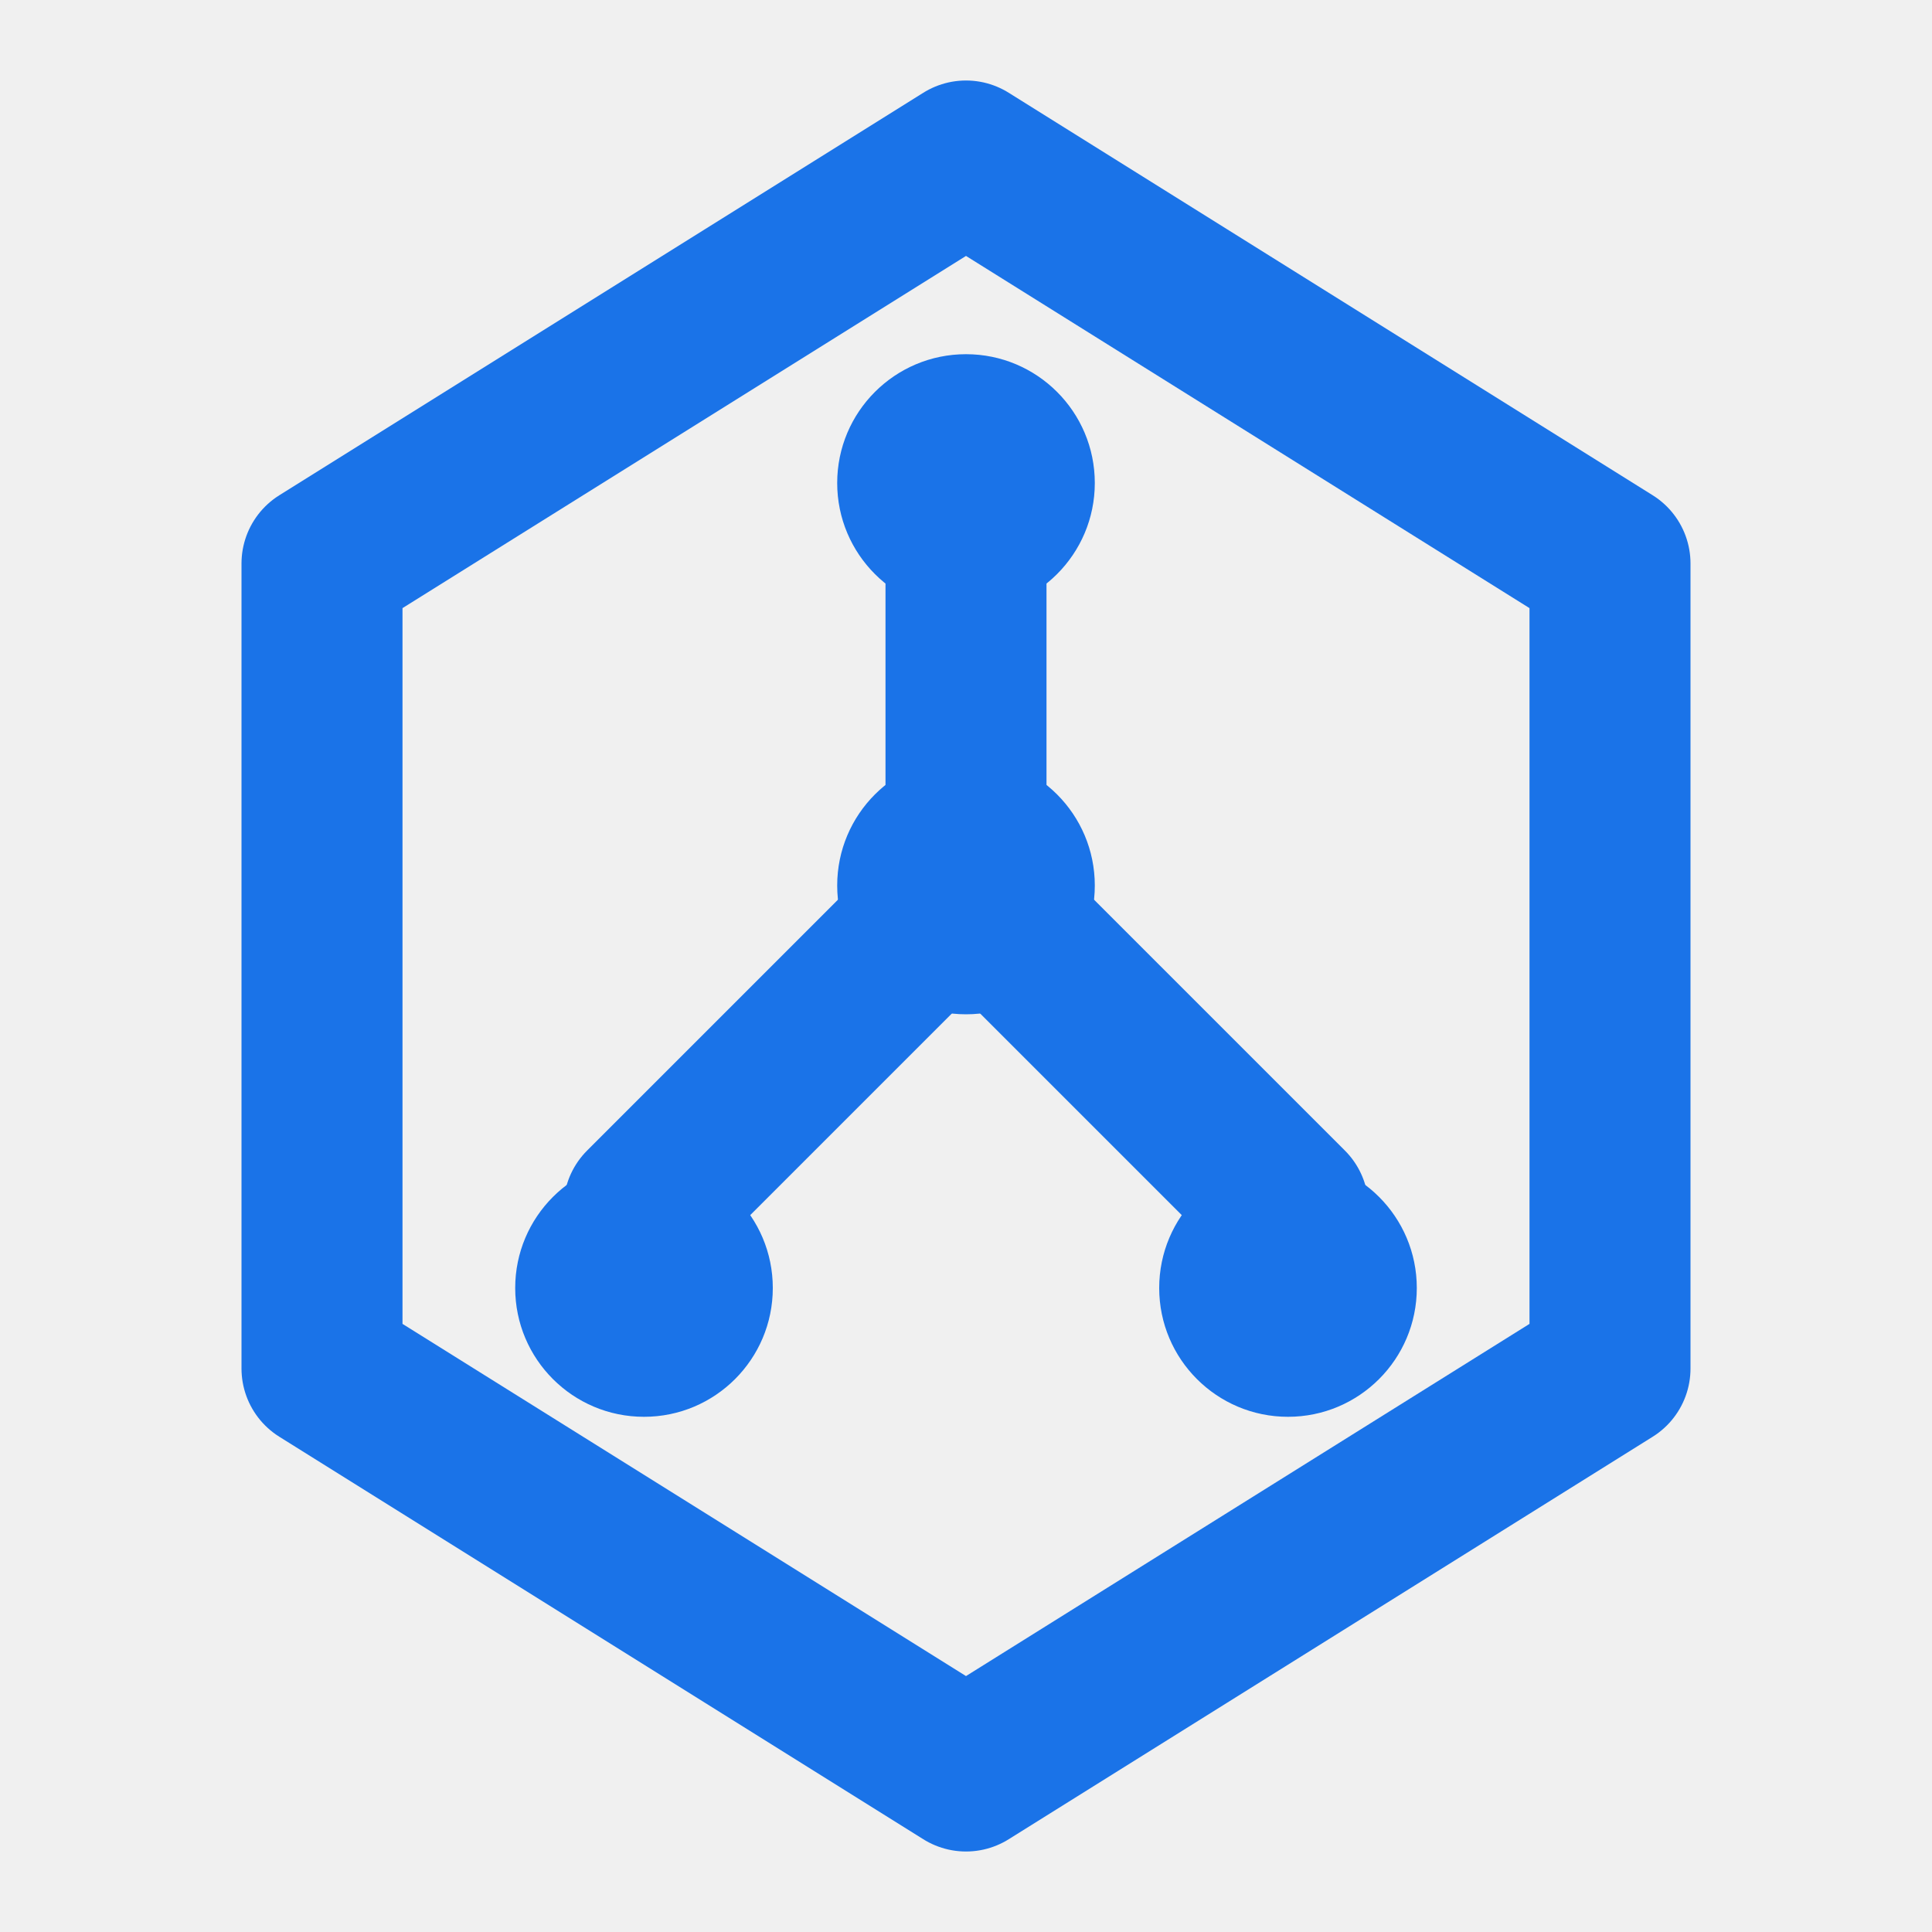
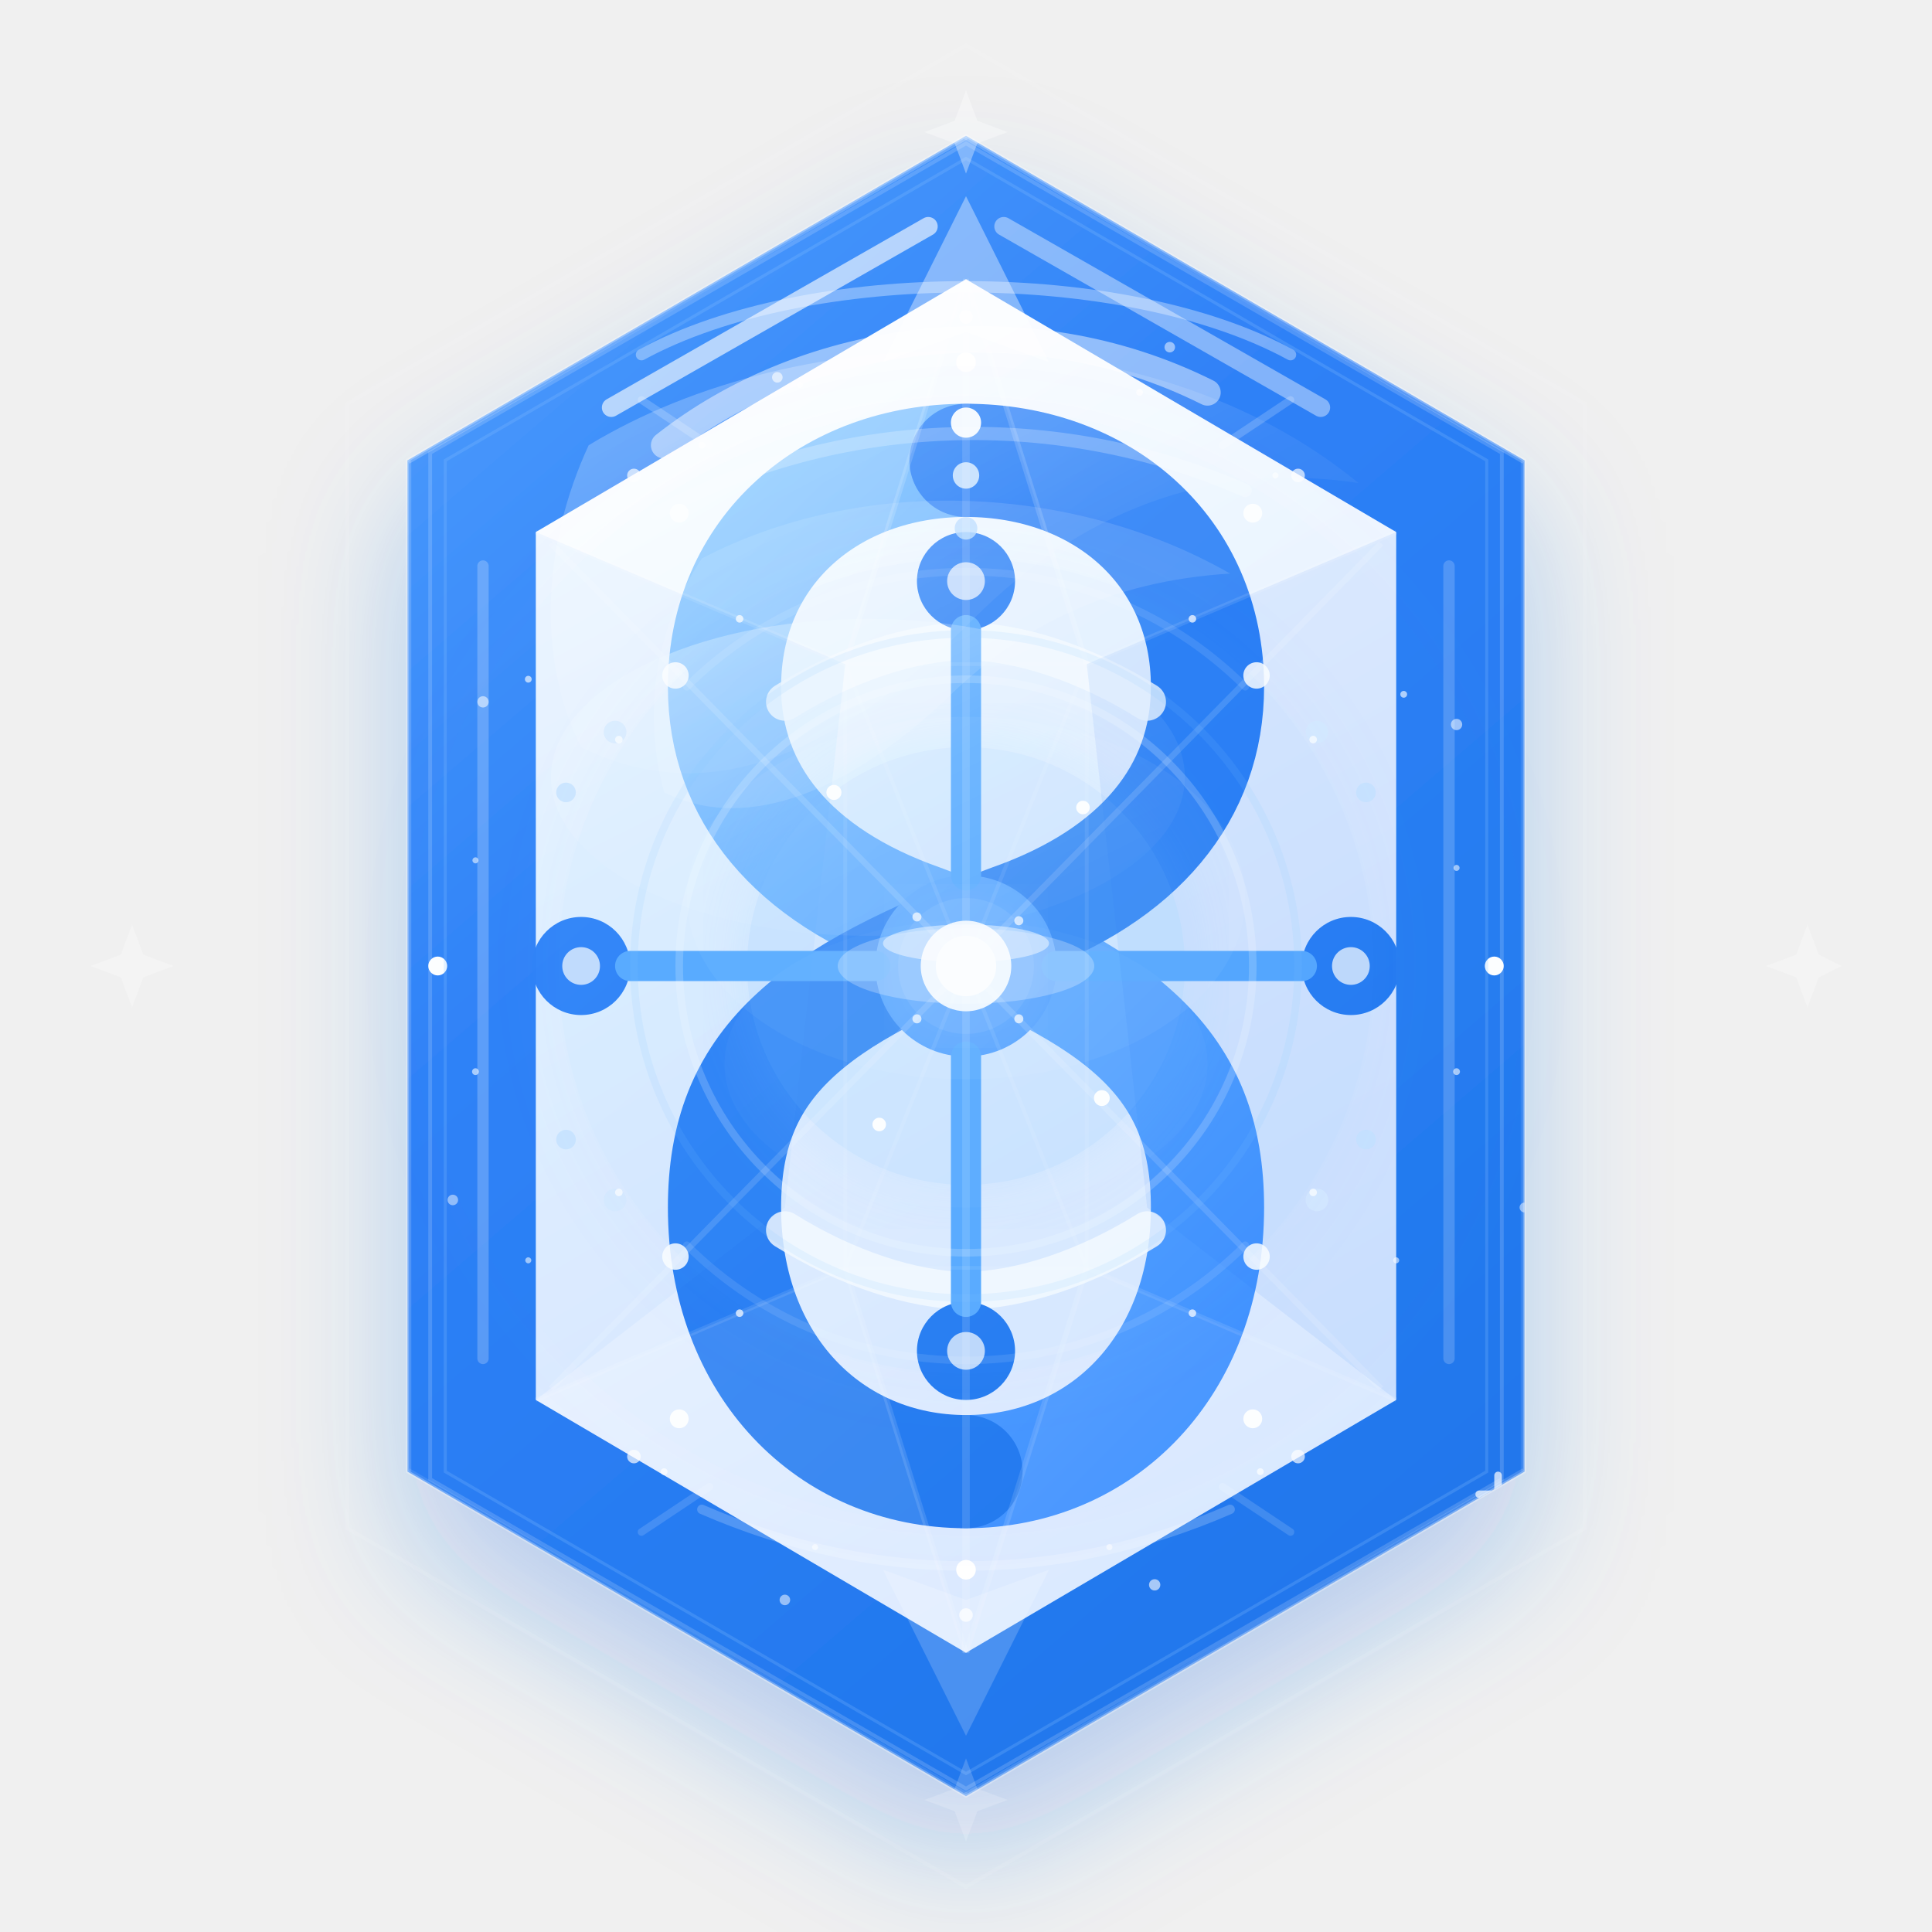
- <svg xmlns="http://www.w3.org/2000/svg" viewBox="0 0 24 24" width="24" height="24" aria-label="Training Generator tray mark">
-   <g fill="none" stroke="#1A73E8" stroke-width="2" stroke-linecap="round" stroke-linejoin="round">
-     <path d="M12 2 L20 7 V17 L12 22 L4 17 V7 Z" />
-     <path d="M12 7 V11 M12 11 L8 15 M12 11 L16 15" />
+ <svg xmlns="http://www.w3.org/2000/svg" width="512" height="512" viewBox="0 0 512 512">
+   <defs>
+     <linearGradient id="gOuter" x1="64" y1="32" x2="448" y2="480" gradientUnits="userSpaceOnUse">
+       <stop offset="0%" stop-color="#58A6FF" />
+       <stop offset="38%" stop-color="#2F81F7" />
+       <stop offset="100%" stop-color="#1A73E8" />
+     </linearGradient>
+     <linearGradient id="gInner" x1="180" y1="110" x2="352" y2="404" gradientUnits="userSpaceOnUse">
+       <stop offset="0%" stop-color="#FFFFFF" />
+       <stop offset="100%" stop-color="#DCEBFF" />
+     </linearGradient>
+     <linearGradient id="gCore" x1="160" y1="160" x2="352" y2="352" gradientUnits="userSpaceOnUse">
+       <stop offset="0%" stop-color="#7FC2FF" />
+       <stop offset="100%" stop-color="#3D8EFF" />
+     </linearGradient>
+     <linearGradient id="gHighlight" x1="0" y1="0" x2="1" y2="1">
+       <stop offset="0" stop-color="white" stop-opacity=".95" />
+       <stop offset=".55" stop-color="white" stop-opacity=".20" />
+       <stop offset="1" stop-color="white" stop-opacity="0" />
+     </linearGradient>
+     <filter id="shadow" x="-40%" y="-40%" width="180%" height="180%">
+       <feDropShadow dx="0" dy="18" stdDeviation="18" flood-color="#1A73E8" flood-opacity=".28" />
+     </filter>
+     <filter id="glow">
+       <feGaussianBlur stdDeviation="10" result="b" />
+       <feMerge>
+         <feMergeNode in="b" />
+         <feMergeNode in="SourceGraphic" />
+       </feMerge>
+     </filter>
+     <clipPath id="clip">
+       <path d="  M256 36  L404 122  L404 390  L256 476  L108 390  L108 122  Z  " />
+     </clipPath>
+   </defs>
+   <g filter="url(#shadow)">
+     <path fill="url(#gOuter)" d="  M256 36  L404 122  L404 390  L256 476  L108 390  L108 122  Z  " />
  </g>
-   <g fill="#1A73E8" stroke="none">
-     <circle cx="12" cy="6" r="1.6" />
-     <circle cx="12" cy="11" r="1.6" />
-     <circle cx="8" cy="16" r="1.6" />
-     <circle cx="16" cy="16" r="1.6" />
+   <path fill="url(#gInner)" opacity=".97" d="  M256 74  L370 141  L370 371  L256 438  L142 371  L142 141  Z  " />
+   <g clip-path="url(#clip)">
+     <path d="             M256 122             C220 122 192 146 192 182             C192 210 210 232 244 244             C298 264 320 282 320 320             C320 362 292 390 256 390         " fill="none" stroke="url(#gCore)" stroke-width="30" stroke-linecap="round" stroke-linejoin="round" />
+     <path d="             M256 122             C292 122 320 146 320 182             C320 210 302 232 268 244             C214 264 192 282 192 320             C192 362 220 390 256 390         " fill="none" stroke="url(#gOuter)" stroke-width="30" stroke-linecap="round" stroke-linejoin="round" />
+     <path d="             M208 186             C224 176 242 170 256 170             C270 170 288 176 304 186         " fill="none" stroke="#FFFFFF" stroke-opacity=".82" stroke-width="10" stroke-linecap="round" />
+     <path d="             M208 326             C224 336 242 342 256 342             C270 342 288 336 304 326         " fill="none" stroke="#FFFFFF" stroke-opacity=".82" stroke-width="10" stroke-linecap="round" />
+     <circle cx="256" cy="256" r="58" fill="#7FC2FF" opacity=".18" filter="url(#glow)" />
+     <circle cx="256" cy="256" r="24" fill="url(#gCore)" />
+     <circle cx="256" cy="256" r="12" fill="#FFFFFF" opacity=".94" />
+     <circle cx="256" cy="154" r="13" fill="url(#gOuter)" />
+     <circle cx="358" cy="256" r="13" fill="url(#gOuter)" />
+     <circle cx="256" cy="358" r="13" fill="url(#gOuter)" />
+     <circle cx="154" cy="256" r="13" fill="url(#gOuter)" />
+     <path d="M256 167 V232" fill="none" stroke="#5AABFF" stroke-width="8" stroke-linecap="round" />
+     <path d="M280 256 H345" fill="none" stroke="#5AABFF" stroke-width="8" stroke-linecap="round" />
+     <path d="M256 280 V345" fill="none" stroke="#5AABFF" stroke-width="8" stroke-linecap="round" />
+     <path d="M167 256 H232" fill="none" stroke="#5AABFF" stroke-width="8" stroke-linecap="round" />
+     <ellipse cx="230" cy="206" rx="84" ry="42" fill="url(#gHighlight)" opacity=".45" />
+     <path d="             M142 141             L256 74             L224 176             Z" fill="#FFFFFF" opacity=".14" />
+     <path d="             M256 74             L370 141             L288 176             Z" fill="#FFFFFF" opacity=".08" />
+     <path d="             M142 141             L142 371             L208 320             L224 176             Z" fill="#4FA7FF" opacity=".07" />
+     <path d="             M370 141             L370 371             L304 320             L288 176             Z" fill="#0D6CF2" opacity=".08" />
+     <path d="             M142 371             L256 438             L224 336             Z" fill="#FFFFFF" opacity=".10" />
+     <path d="             M256 438             L370 371             L288 336             Z" fill="#FFFFFF" opacity=".06" />
+     <circle cx="256" cy="112" r="4" fill="#FFFFFF" opacity=".95" />
+     <circle cx="256" cy="126" r="3.5" fill="#D8ECFF" opacity=".88" />
+     <circle cx="256" cy="140" r="3" fill="#B8DBFF" opacity=".80" />
+     <circle cx="333" cy="179" r="3.5" fill="#FFFFFF" opacity=".86" />
+     <circle cx="349" cy="194" r="3" fill="#D6EAFF" opacity=".78" />
+     <circle cx="362" cy="210" r="2.6" fill="#C3E2FF" opacity=".72" />
+     <circle cx="333" cy="333" r="3.5" fill="#FFFFFF" opacity=".86" />
+     <circle cx="349" cy="318" r="3" fill="#D6EAFF" opacity=".78" />
+     <circle cx="362" cy="302" r="2.6" fill="#C3E2FF" opacity=".72" />
+     <circle cx="179" cy="333" r="3.5" fill="#FFFFFF" opacity=".86" />
+     <circle cx="163" cy="318" r="3" fill="#D6EAFF" opacity=".78" />
+     <circle cx="150" cy="302" r="2.6" fill="#C3E2FF" opacity=".72" />
+     <circle cx="179" cy="179" r="3.5" fill="#FFFFFF" opacity=".86" />
+     <circle cx="163" cy="194" r="3" fill="#D6EAFF" opacity=".78" />
+     <circle cx="150" cy="210" r="2.6" fill="#C3E2FF" opacity=".72" />
+     <path d="             M176 118             C214 88 272 80 320 104         " fill="none" stroke="#FFFFFF" stroke-width="7" stroke-linecap="round" opacity=".46" />
+     <path d="             M174 136             C222 110 280 108 330 130         " fill="none" stroke="#FFFFFF" stroke-width="3.5" stroke-linecap="round" opacity=".24" />
+     <path d="             M162 108             L246 60         " fill="none" stroke="#FFFFFF" stroke-width="5" stroke-linecap="round" opacity=".62" />
+     <path d="             M266 60             L350 108         " fill="none" stroke="#FFFFFF" stroke-width="5" stroke-linecap="round" opacity=".40" />
+     <path d="             M128 150             L128 360         " fill="none" stroke="#FFFFFF" stroke-width="3" stroke-linecap="round" opacity=".22" />
+     <path d="             M384 150             L384 360         " fill="none" stroke="#FFFFFF" stroke-width="3" stroke-linecap="round" opacity=".18" />
+     <circle cx="256" cy="96" r="2.6" fill="#FFFFFF" />
+     <circle cx="256" cy="84" r="1.8" fill="#FFFFFF" opacity=".72" />
+     <circle cx="332" cy="136" r="2.5" fill="#FFFFFF" />
+     <circle cx="344" cy="126" r="1.8" fill="#FFFFFF" opacity=".68" />
+     <circle cx="396" cy="256" r="2.5" fill="#FFFFFF" />
+     <circle cx="410" cy="256" r="1.7" fill="#FFFFFF" opacity=".64" />
+     <circle cx="332" cy="376" r="2.5" fill="#FFFFFF" />
+     <circle cx="344" cy="386" r="1.8" fill="#FFFFFF" opacity=".68" />
+     <circle cx="256" cy="416" r="2.6" fill="#FFFFFF" />
+     <circle cx="256" cy="428" r="1.8" fill="#FFFFFF" opacity=".72" />
+     <circle cx="180" cy="376" r="2.5" fill="#FFFFFF" />
+     <circle cx="168" cy="386" r="1.8" fill="#FFFFFF" opacity=".68" />
+     <circle cx="116" cy="256" r="2.5" fill="#FFFFFF" />
+     <circle cx="102" cy="256" r="1.7" fill="#FFFFFF" opacity=".64" />
+     <circle cx="180" cy="136" r="2.5" fill="#FFFFFF" />
+     <circle cx="168" cy="126" r="1.8" fill="#FFFFFF" opacity=".68" />
+     <circle cx="256" cy="256" r="108" fill="#58A6FF" opacity=".05" filter="url(#glow)" />
+     <path d="M256 74 L224 176" fill="none" stroke="#FFFFFF" stroke-width="1.4" opacity=".16" />
+     <path d="M256 74 L288 176" fill="none" stroke="#FFFFFF" stroke-width="1.4" opacity=".16" />
+     <path d="M224 336 L256 438" fill="none" stroke="#FFFFFF" stroke-width="1.4" opacity=".12" />
+     <path d="M288 336 L256 438" fill="none" stroke="#FFFFFF" stroke-width="1.4" opacity=".12" />
+     <path d="M142 141 L224 176" fill="none" stroke="#FFFFFF" stroke-width="1.2" opacity=".10" />
+     <path d="M370 141 L288 176" fill="none" stroke="#FFFFFF" stroke-width="1.2" opacity=".10" />
+     <path d="M142 371 L224 336" fill="none" stroke="#FFFFFF" stroke-width="1.2" opacity=".10" />
+     <path d="M370 371 L288 336" fill="none" stroke="#FFFFFF" stroke-width="1.2" opacity=".10" />
+     <path d="             M156 118             C212 84 304 82 360 128             C320 122 286 136 258 164             C220 202 186 214 154 198             C142 174 144 144 156 118             Z" fill="url(#gHighlight)" opacity=".30" />
+     <path d="             M186 148             C228 126 284 128 326 152             C294 154 270 166 250 186             C222 212 196 220 176 210             C170 188 174 166 186 148             Z" fill="#FFFFFF" opacity=".12" />
+     <circle cx="256" cy="256" r="76" fill="none" stroke="#FFFFFF" stroke-width="2" opacity=".18" />
+     <circle cx="256" cy="256" r="88" fill="none" stroke="#7FC2FF" stroke-width="2" opacity=".12" />
+     <circle cx="221" cy="210" r="2.0" fill="#FFFFFF" />
+     <circle cx="287" cy="214" r="1.8" fill="#FFFFFF" />
+     <circle cx="233" cy="298" r="1.8" fill="#FFFFFF" />
+     <circle cx="292" cy="291" r="2.1" fill="#FFFFFF" />
+     <circle cx="243" cy="243" r="1.2" fill="#FFFFFF" opacity=".70" />
+     <circle cx="270" cy="244" r="1.2" fill="#FFFFFF" opacity=".70" />
+     <circle cx="243" cy="270" r="1.2" fill="#FFFFFF" opacity=".70" />
+     <circle cx="270" cy="270" r="1.2" fill="#FFFFFF" opacity=".70" />
+     <circle cx="256" cy="154" r="5" fill="#FFFFFF" opacity=".70" />
+     <circle cx="358" cy="256" r="5" fill="#FFFFFF" opacity=".70" />
+     <circle cx="256" cy="358" r="5" fill="#FFFFFF" opacity=".70" />
+     <circle cx="154" cy="256" r="5" fill="#FFFFFF" opacity=".70" />
+     <circle cx="256" cy="256" r="8" fill="#FFFFFF" opacity=".92" />
+     <path d="M256 36 L404 122" fill="none" stroke="#FFFFFF" stroke-width="2" opacity=".20" />
+     <path d="M404 122 L404 390" fill="none" stroke="#FFFFFF" stroke-width="2" opacity=".10" />
+     <path d="M404 390 L256 476" fill="none" stroke="#FFFFFF" stroke-width="2" opacity=".16" />
+     <path d="M256 476 L108 390" fill="none" stroke="#FFFFFF" stroke-width="2" opacity=".10" />
+     <path d="M108 390 L108 122" fill="none" stroke="#FFFFFF" stroke-width="2" opacity=".16" />
+     <path d="M108 122 L256 36" fill="none" stroke="#FFFFFF" stroke-width="2" opacity=".22" />
+     <circle cx="206" cy="100" r="1.4" fill="#FFFFFF" opacity=".60" />
+     <circle cx="310" cy="92" r="1.4" fill="#FFFFFF" opacity=".50" />
+     <circle cx="386" cy="192" r="1.5" fill="#FFFFFF" opacity=".55" />
+     <circle cx="404" cy="320" r="1.3" fill="#FFFFFF" opacity=".48" />
+     <circle cx="306" cy="420" r="1.5" fill="#FFFFFF" opacity=".60" />
+     <circle cx="208" cy="424" r="1.4" fill="#FFFFFF" opacity=".52" />
+     <circle cx="120" cy="318" r="1.4" fill="#FFFFFF" opacity=".48" />
+     <circle cx="128" cy="186" r="1.5" fill="#FFFFFF" opacity=".55" />
+     <g opacity=".13">
+       <path d="M256 76 L256 438" fill="none" stroke="#FFFFFF" stroke-width="2" />
+       <path d="M146 144 L366 368" fill="none" stroke="#FFFFFF" stroke-width="1.6" />
+       <path d="M366 144 L146 368" fill="none" stroke="#FFFFFF" stroke-width="1.6" />
+     </g>
+     <g opacity=".08">
+       <path d="M224 176 L288 176" fill="none" stroke="#FFFFFF" stroke-width="1" />
+       <path d="M224 336 L288 336" fill="none" stroke="#FFFFFF" stroke-width="1" />
+       <path d="M224 176 L224 336" fill="none" stroke="#FFFFFF" stroke-width="1" />
+       <path d="M288 176 L288 336" fill="none" stroke="#FFFFFF" stroke-width="1" />
+       <path d="M224 176 L288 336" fill="none" stroke="#FFFFFF" stroke-width="1" />
+       <path d="M288 176 L224 336" fill="none" stroke="#FFFFFF" stroke-width="1" />
+     </g>
+     <path d="             M170 94             C214 70 298 70 342 94" fill="none" stroke="#FFFFFF" stroke-width="3" stroke-linecap="round" opacity=".34" />
+     <path d="             M186 400             C232 420 280 420 326 400" fill="none" stroke="#FFFFFF" stroke-width="2.5" stroke-linecap="round" opacity=".20" />
+     <g opacity=".92">
+       <path d="                 M104 108                 L116 108             " stroke="#FFFFFF" stroke-width="2" stroke-linecap="round" />
+       <path d="                 M110 102                 L110 114             " stroke="#FFFFFF" stroke-width="2" stroke-linecap="round" />
+     </g>
+     <g opacity=".70">
+       <path d="M392 396 L402 396" stroke="#FFFFFF" stroke-width="2" stroke-linecap="round" />
+       <path d="M397 391 L397 401" stroke="#FFFFFF" stroke-width="2" stroke-linecap="round" />
+     </g>
+     <g fill="#FFFFFF">
+       <circle cx="186" cy="118" r="0.9" opacity=".75" />
+       <circle cx="212" cy="102" r="0.8" opacity=".55" />
+       <circle cx="302" cy="104" r="0.9" opacity=".68" />
+       <circle cx="338" cy="126" r="0.8" opacity=".60" />
+       <circle cx="372" cy="184" r="0.9" opacity=".64" />
+       <circle cx="386" cy="230" r="0.8" opacity=".56" />
+       <circle cx="386" cy="284" r="0.9" opacity=".60" />
+       <circle cx="370" cy="334" r="0.8" opacity=".56" />
+       <circle cx="334" cy="390" r="0.9" opacity=".70" />
+       <circle cx="294" cy="410" r="0.8" opacity=".54" />
+       <circle cx="216" cy="410" r="0.8" opacity=".54" />
+       <circle cx="176" cy="390" r="0.9" opacity=".70" />
+       <circle cx="140" cy="334" r="0.8" opacity=".56" />
+       <circle cx="126" cy="284" r="0.9" opacity=".60" />
+       <circle cx="126" cy="228" r="0.8" opacity=".56" />
+       <circle cx="140" cy="180" r="0.9" opacity=".64" />
+     </g>
+     <ellipse cx="256" cy="238" rx="74" ry="48" fill="#FFFFFF" opacity=".045" />
+     <ellipse cx="256" cy="282" rx="64" ry="38" fill="#FFFFFF" opacity=".025" />
+     <path d="             M256 52             L278 96             L256 88             L234 96             Z" fill="#FFFFFF" opacity=".38" />
+     <path d="             M256 460             L278 416             L256 424             L234 416             Z" fill="#FFFFFF" opacity=".18" />
+     <path d="             M182 182             A105 105 0 0 1 330 182         " fill="none" stroke="#FFFFFF" stroke-width="2" stroke-linecap="round" opacity=".10" />
+     <path d="             M182 330             A105 105 0 0 0 330 330         " fill="none" stroke="#FFFFFF" stroke-width="2" stroke-linecap="round" opacity=".10" />
+     <ellipse cx="256" cy="256" rx="34" ry="10" fill="#FFFFFF" opacity=".26" />
+     <ellipse cx="256" cy="250" rx="22" ry="5" fill="#FFFFFF" opacity=".48" />
+     <g fill="#FFFFFF">
+       <circle cx="196" cy="164" r="1.0" opacity=".75" />
+       <circle cx="316" cy="164" r="1.0" opacity=".72" />
+       <circle cx="164" cy="196" r="1.0" opacity=".70" />
+       <circle cx="348" cy="196" r="1.0" opacity=".70" />
+       <circle cx="164" cy="316" r="1.0" opacity=".70" />
+       <circle cx="348" cy="316" r="1.0" opacity=".70" />
+       <circle cx="196" cy="348" r="1.0" opacity=".72" />
+       <circle cx="316" cy="348" r="1.0" opacity=".72" />
+     </g>
+     <path d="M170 106 L188 118" fill="none" stroke="#FFFFFF" stroke-width="2" stroke-linecap="round" opacity=".18" />
+     <path d="M324 118 L342 106" fill="none" stroke="#FFFFFF" stroke-width="2" stroke-linecap="round" opacity=".18" />
+     <path d="M170 406 L188 394" fill="none" stroke="#FFFFFF" stroke-width="2" stroke-linecap="round" opacity=".14" />
+     <path d="M324 394 L342 406" fill="none" stroke="#FFFFFF" stroke-width="2" stroke-linecap="round" opacity=".14" />
+     <path d="             M256 38             L398 120             L398 392             L256 474             L114 392             L114 120             Z         " fill="none" stroke="#FFFFFF" stroke-width="1" opacity=".16" />
+     <path d="             M256 42             L394 122             L394 390             L256 470             L118 390             L118 122             Z         " fill="none" stroke="#8CC6FF" stroke-width=".8" opacity=".22" />
+     <circle cx="256" cy="256" r="18" fill="#FFFFFF" opacity=".10" filter="url(#glow)" />
  </g>
+   <circle cx="256" cy="256" r="148" fill="#58A6FF" opacity=".018" filter="url(#glow)" />
+   <g fill="#FFFFFF">
+     <path d="M256 24 L259 32 L267 35 L259 38 L256 46 L253 38 L245 35 L253 32 Z" opacity=".34" />
+     <path d="M488 256 L482 259 L479 267 L476 259 L468 256 L476 253 L479 245 L482 253 Z" opacity=".24" />
+     <path d="M256 488 L259 480 L267 477 L259 474 L256 466 L253 474 L245 477 L253 480 Z" opacity=".18" />
+     <path d="M24 256 L32 259 L35 267 L38 259 L46 256 L38 253 L35 245 L32 253 Z" opacity=".24" />
+   </g>
+   <path d="         M256 12         L420 107         L420 405         L256 500         L92 405         L92 107         Z" fill="none" stroke="#FFFFFF" stroke-width="1" opacity=".08" />
+   <path d="         M256 36         L404 122         L404 390         L256 476         L108 390         L108 122         Z" fill="none" stroke="#FFFFFF" stroke-width=".8" opacity=".28" />
+   <rect x="0" y="0" width="512" height="512" fill="none" />
</svg>
